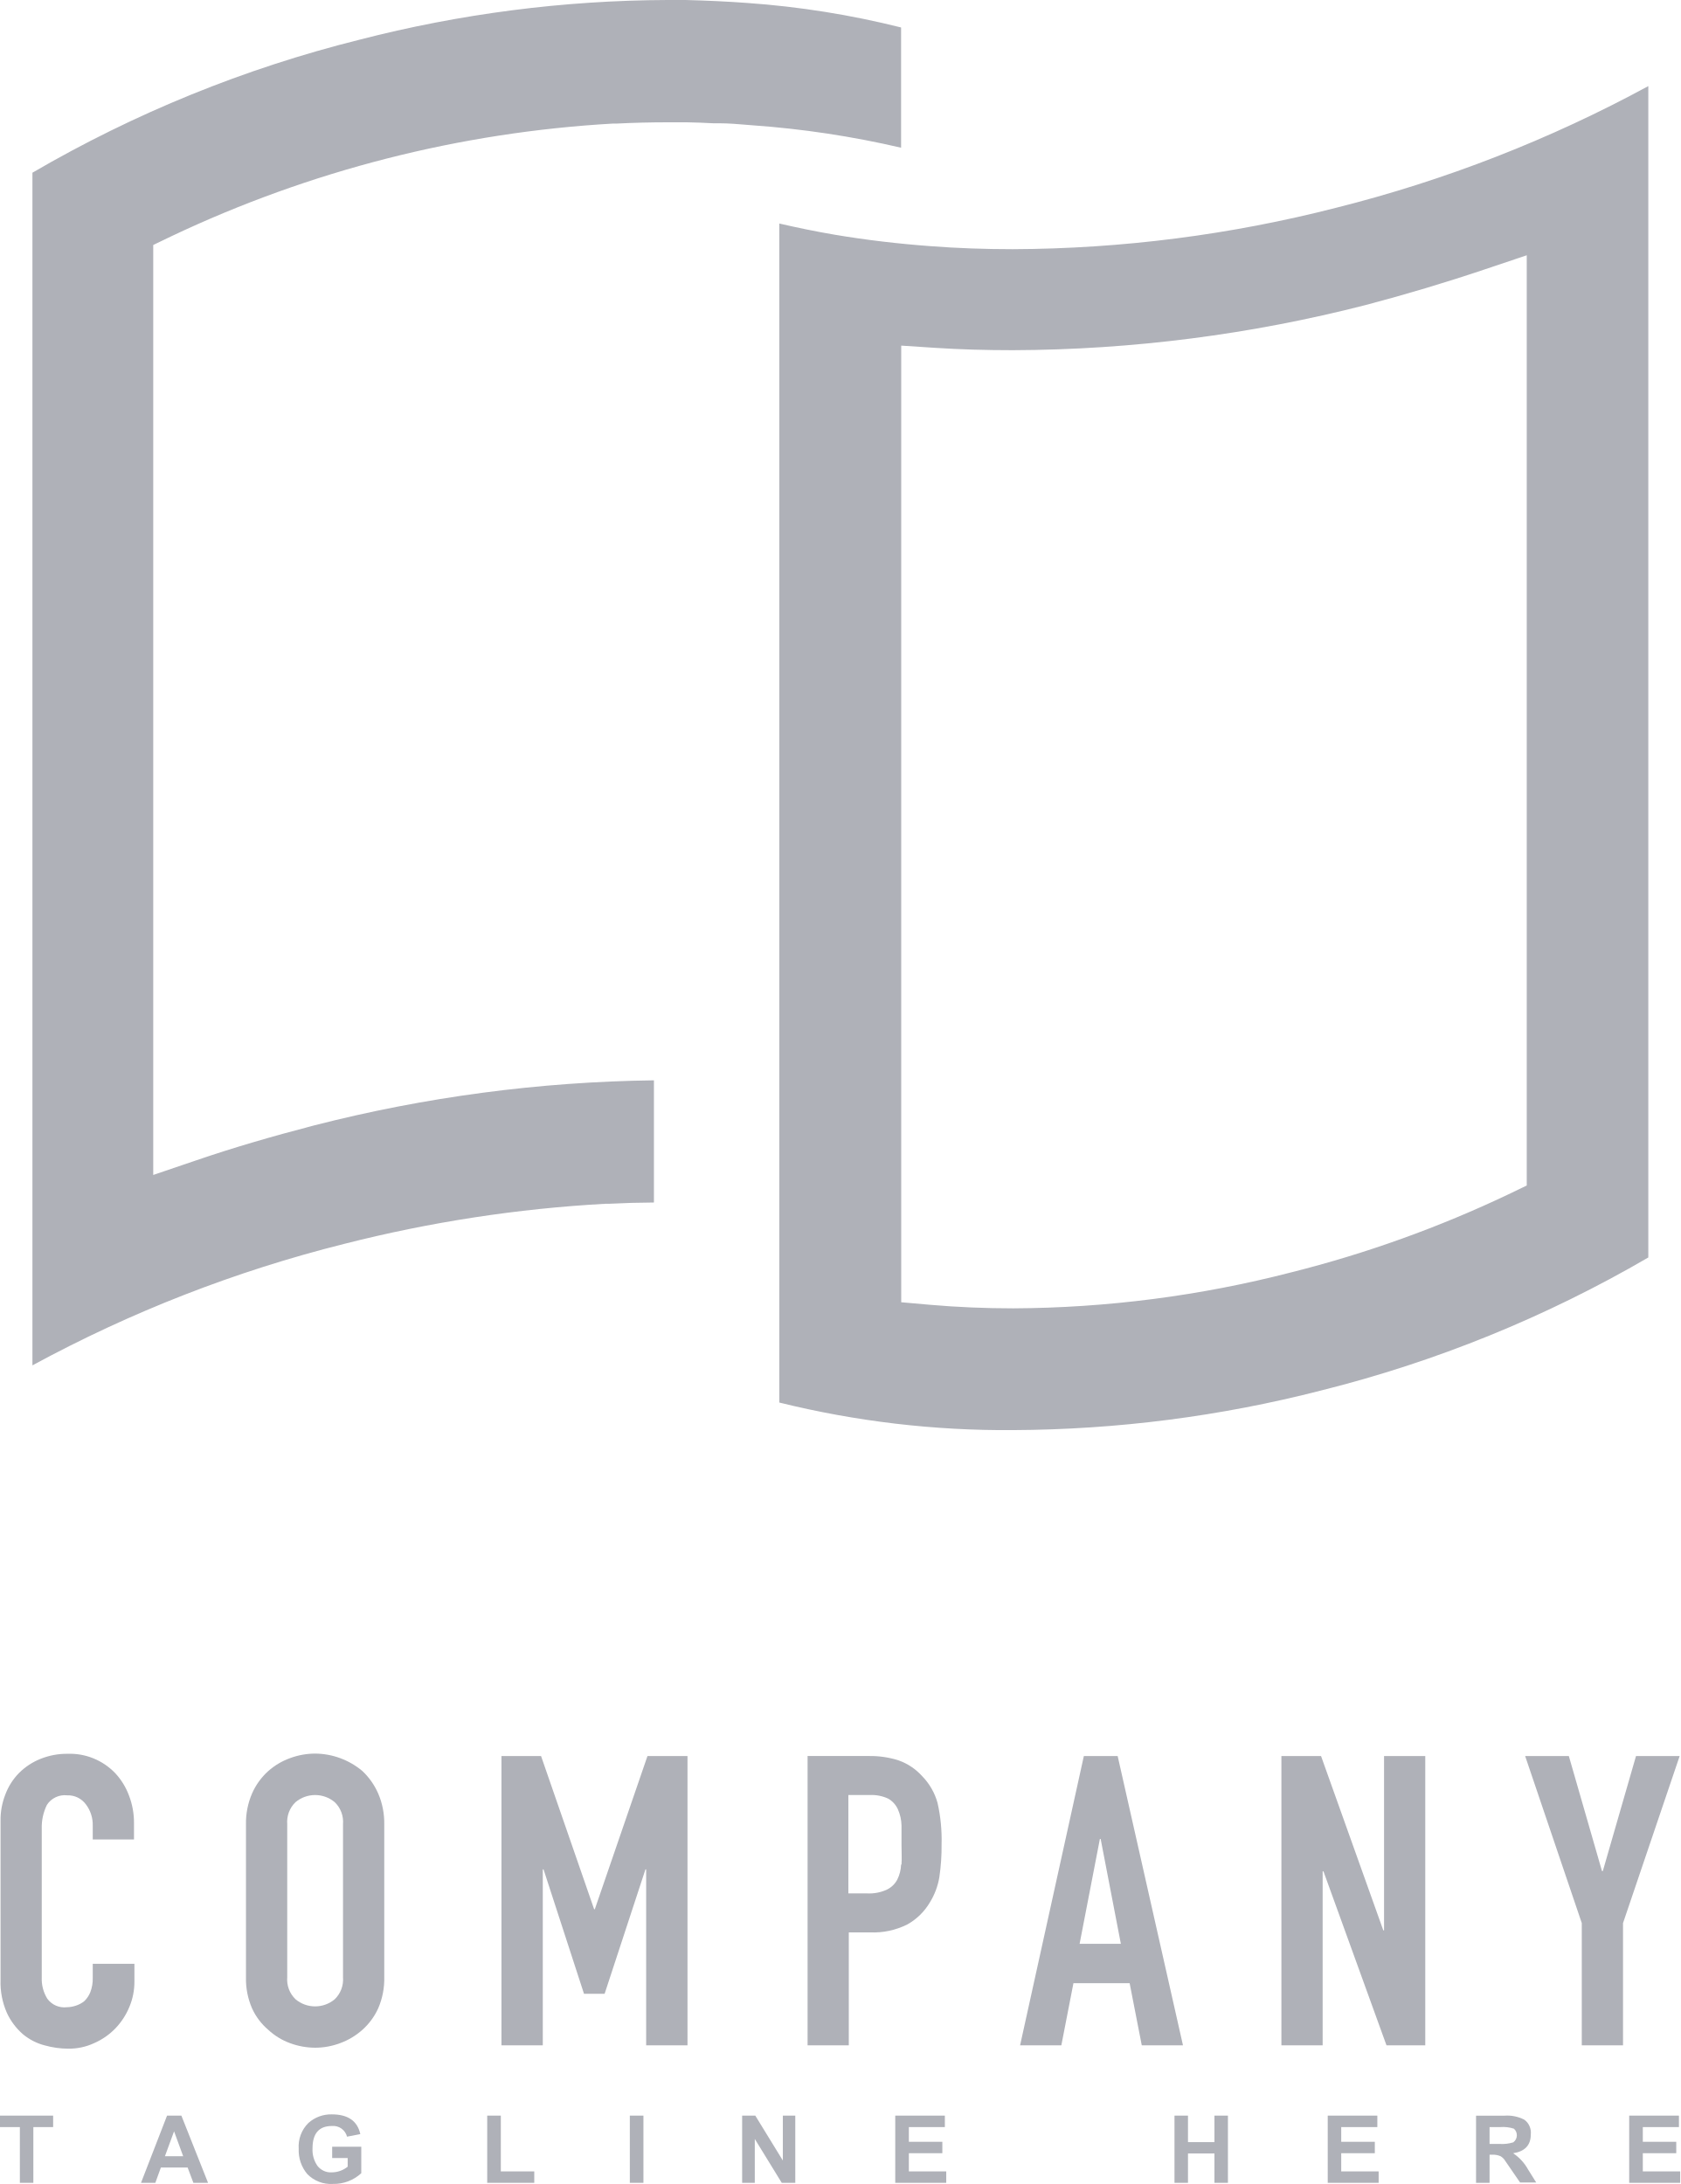
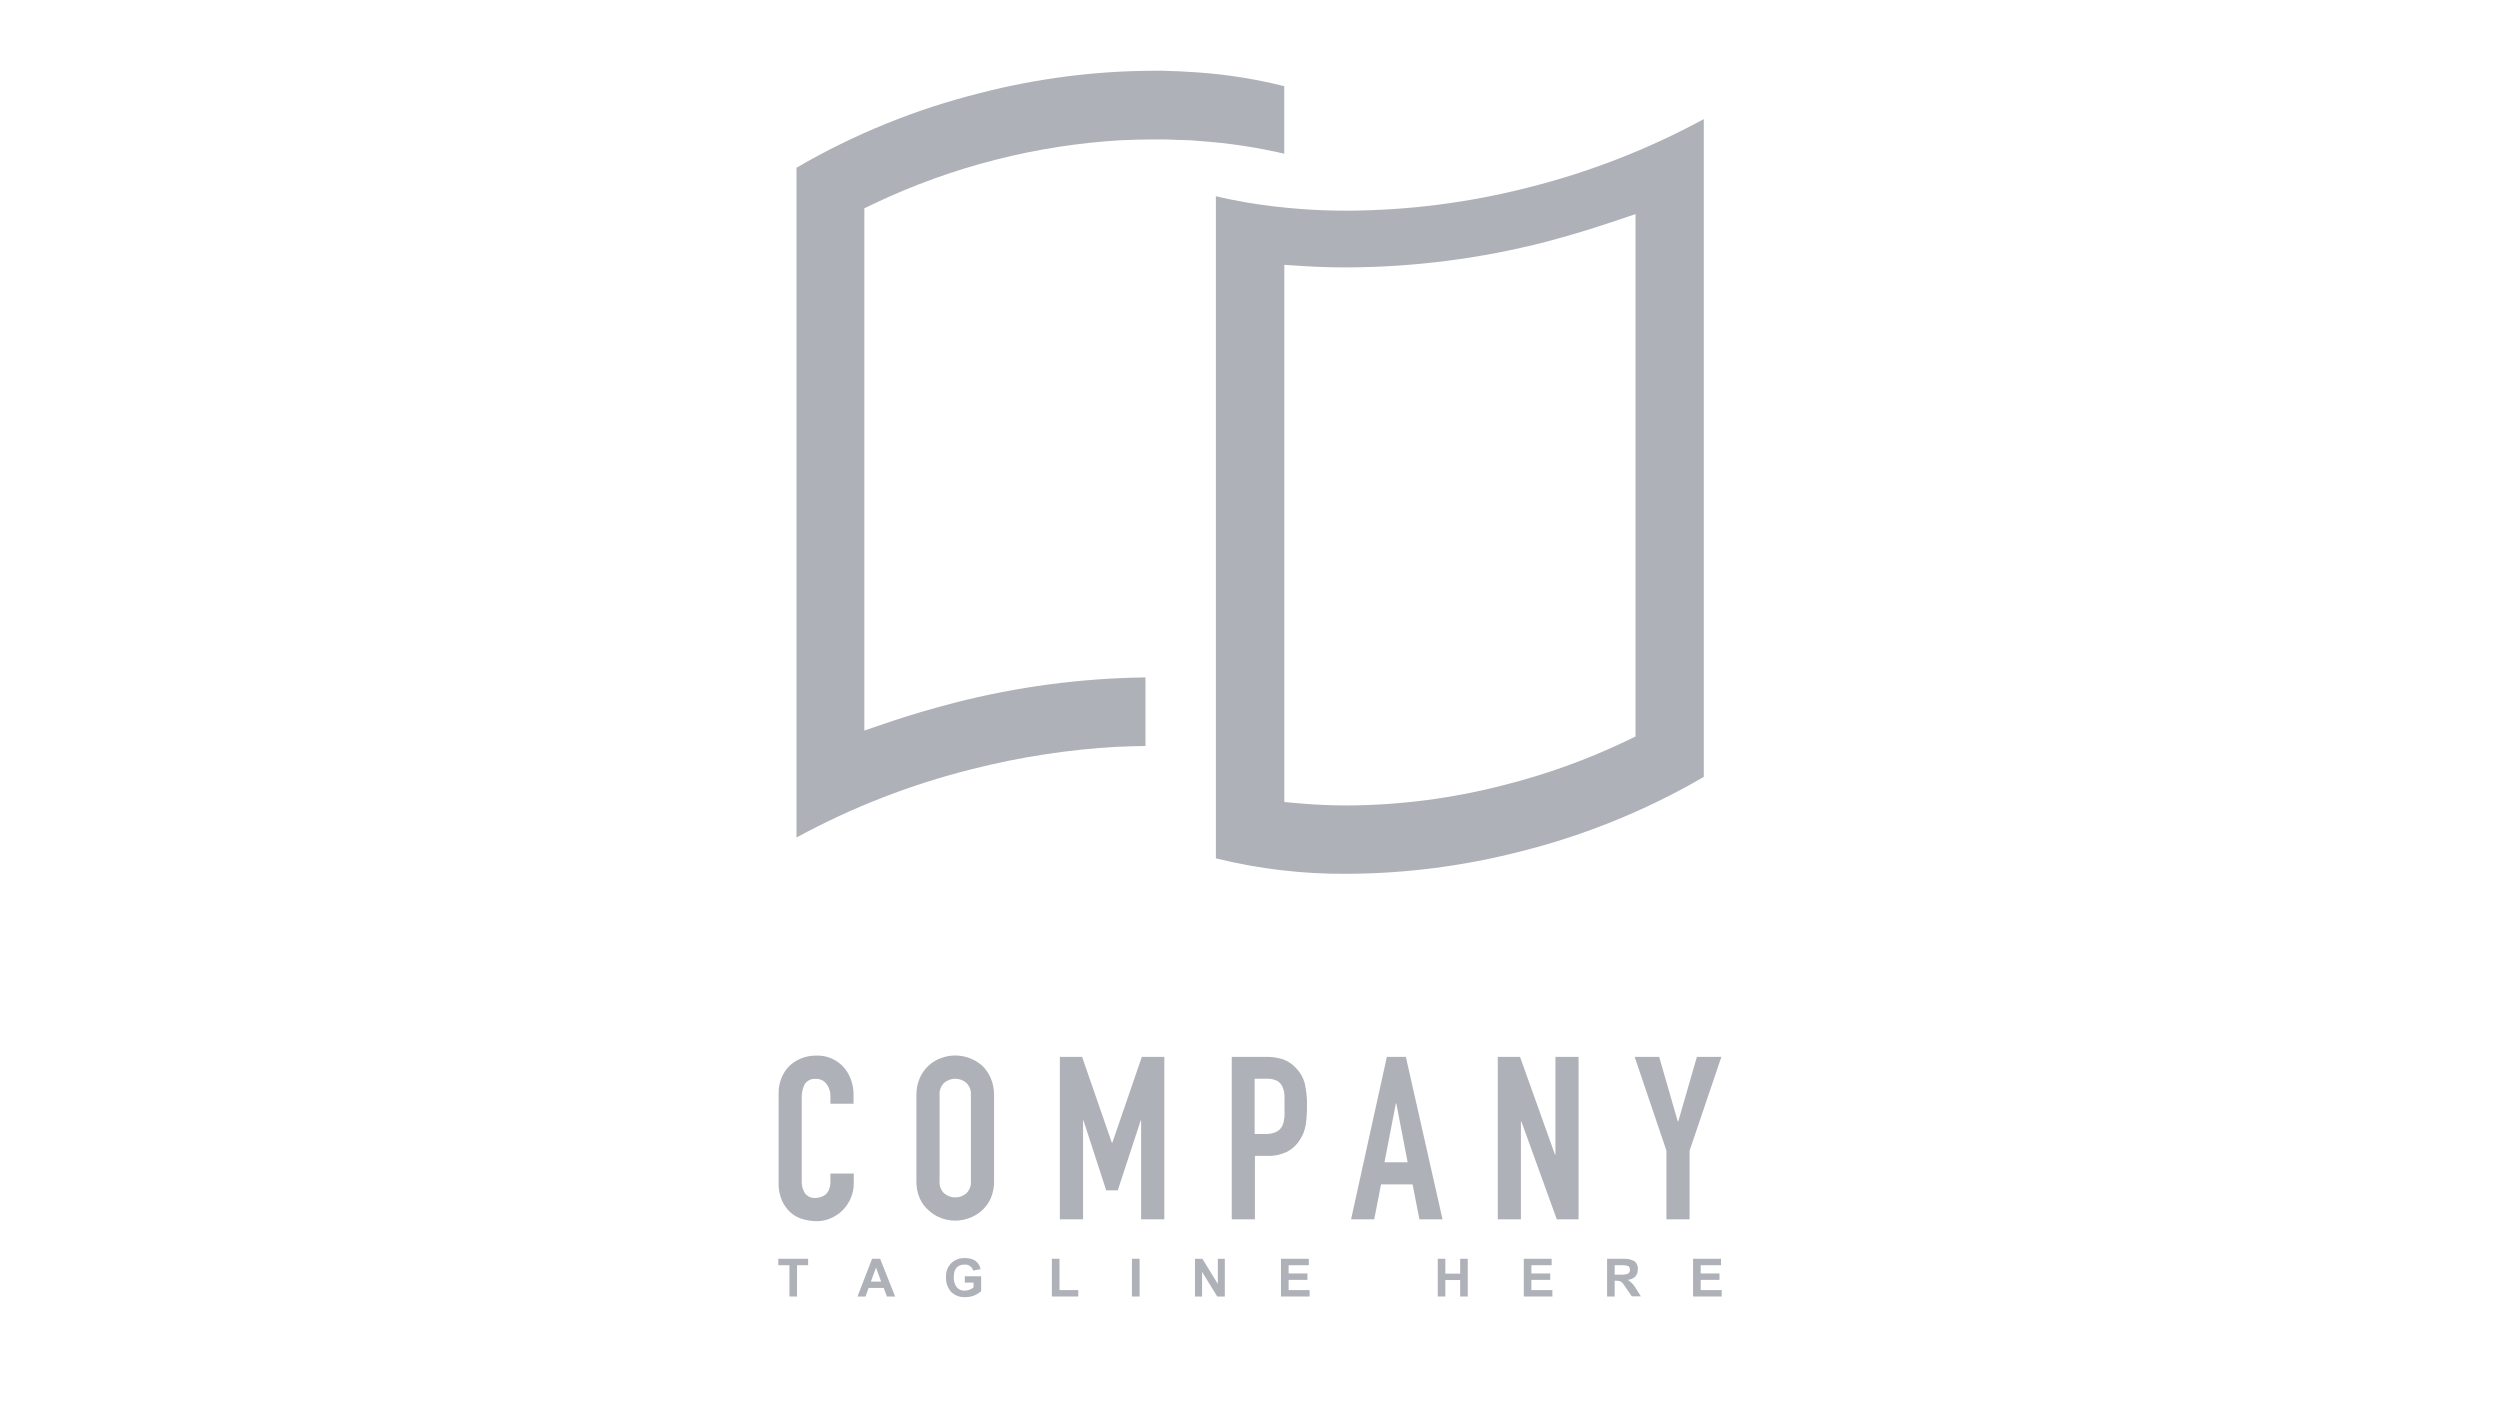
- <svg xmlns="http://www.w3.org/2000/svg" width="40" height="52" viewBox="0 0 40 52" fill="none">
-   <path fill-rule="evenodd" clip-rule="evenodd" d="M17.114 2.935H16.977C16.767 2.922 16.557 2.917 16.347 2.912H16.347H16.327H15.892C15.495 2.912 15.09 2.922 14.688 2.942C14.657 2.94 14.627 2.94 14.597 2.942C10.952 3.149 7.382 4.06 4.08 5.625L3.648 5.833V27.975L4.66 27.631C5.548 27.326 6.494 27.052 7.473 26.797C10.119 26.118 12.837 25.757 15.568 25.722V28.631C15.206 28.633 14.855 28.643 14.503 28.661H14.419C12.318 28.776 10.232 29.097 8.191 29.617C5.607 30.264 3.114 31.236 0.772 32.509V4.112C3.205 2.693 5.825 1.627 8.556 0.946C10.953 0.327 13.417 0.009 15.892 0H16.319C16.83 0.013 17.329 0.036 17.797 0.071C19.03 0.158 20.253 0.353 21.452 0.654V3.517C20.287 3.246 19.103 3.067 17.91 2.983C17.886 2.981 17.862 2.979 17.838 2.977C17.591 2.956 17.344 2.935 17.114 2.935ZM22.153 5.861C22.788 5.91 23.445 5.933 24.111 5.933C26.712 5.923 29.303 5.591 31.824 4.943C34.407 4.294 36.899 3.322 39.241 2.05V29.94C36.807 31.358 34.185 32.424 31.455 33.106C29.057 33.723 26.593 34.039 24.118 34.05C22.243 34.065 20.374 33.844 18.553 33.394V5.322C18.983 5.421 19.426 5.513 19.876 5.589C20.615 5.714 21.394 5.805 22.153 5.861ZM36.347 6.078L35.335 6.418C34.404 6.731 33.466 7.011 32.522 7.26C29.775 7.966 26.951 8.328 24.116 8.338C23.456 8.338 22.849 8.32 22.262 8.282L21.455 8.229V28.318V31.006L22.148 31.067C22.79 31.123 23.453 31.151 24.121 31.151C26.354 31.141 28.578 30.853 30.741 30.294C32.522 29.847 34.255 29.224 35.914 28.435L36.347 28.226V6.078Z" fill="#AFB1B8" />
-   <path d="M2.737 42.212C2.592 42.062 2.416 41.943 2.222 41.865C2.028 41.786 1.82 41.75 1.611 41.757C1.389 41.754 1.168 41.796 0.961 41.879C0.772 41.955 0.6 42.068 0.455 42.212C0.312 42.357 0.201 42.53 0.129 42.721C0.05 42.921 0.01 43.134 0.013 43.349V47.143C0.004 47.41 0.055 47.676 0.162 47.921C0.251 48.116 0.381 48.289 0.541 48.43C0.693 48.557 0.871 48.65 1.062 48.699C1.247 48.751 1.438 48.778 1.629 48.778C1.84 48.78 2.05 48.735 2.241 48.646C2.431 48.563 2.603 48.444 2.747 48.295C2.888 48.148 3.001 47.975 3.079 47.786C3.16 47.595 3.201 47.389 3.2 47.181V46.757H2.208V47.095C2.211 47.21 2.192 47.325 2.15 47.433C2.118 47.514 2.069 47.587 2.006 47.647C1.945 47.696 1.874 47.733 1.799 47.756C1.732 47.778 1.662 47.79 1.591 47.791C1.503 47.802 1.413 47.788 1.331 47.753C1.249 47.717 1.179 47.66 1.126 47.588C1.032 47.436 0.986 47.258 0.994 47.08V43.542C0.988 43.346 1.03 43.151 1.116 42.975C1.167 42.895 1.24 42.831 1.326 42.791C1.412 42.75 1.507 42.735 1.601 42.746C1.687 42.743 1.772 42.761 1.849 42.798C1.926 42.836 1.993 42.891 2.044 42.96C2.155 43.106 2.213 43.285 2.208 43.469V43.797H3.19V43.41C3.192 43.183 3.151 42.958 3.069 42.746C2.995 42.548 2.883 42.366 2.737 42.212Z" fill="#AFB1B8" />
-   <path d="M8.629 42.169C8.313 41.902 7.914 41.755 7.501 41.752C7.299 41.753 7.098 41.789 6.909 41.859C6.716 41.928 6.538 42.033 6.385 42.169C6.221 42.317 6.09 42.498 6.001 42.701C5.901 42.932 5.851 43.183 5.856 43.435V47.074C5.849 47.33 5.899 47.585 6.001 47.819C6.09 48.015 6.222 48.189 6.385 48.328C6.537 48.469 6.715 48.578 6.909 48.648C7.098 48.718 7.299 48.754 7.501 48.755C7.703 48.755 7.903 48.719 8.093 48.648C8.29 48.577 8.472 48.468 8.629 48.328C8.787 48.186 8.915 48.013 9.003 47.819C9.105 47.585 9.154 47.33 9.148 47.074V43.435C9.152 43.183 9.103 42.932 9.003 42.701C8.915 42.5 8.788 42.319 8.629 42.169ZM8.166 47.074C8.174 47.171 8.161 47.269 8.127 47.36C8.093 47.451 8.039 47.533 7.969 47.601C7.838 47.711 7.673 47.771 7.502 47.771C7.331 47.771 7.166 47.711 7.035 47.601C6.965 47.533 6.911 47.451 6.877 47.36C6.843 47.269 6.83 47.171 6.838 47.074V43.435C6.83 43.339 6.843 43.241 6.877 43.15C6.911 43.059 6.965 42.976 7.035 42.909C7.166 42.799 7.331 42.739 7.502 42.739C7.673 42.739 7.838 42.799 7.969 42.909C8.039 42.976 8.093 43.059 8.127 43.15C8.161 43.241 8.174 43.339 8.166 43.435V47.074Z" fill="#AFB1B8" />
-   <path d="M16.367 48.699V41.811H15.414L14.161 45.457H14.144L12.881 41.811H11.938V48.699H12.922V44.509H12.94L13.903 47.471H14.394L15.366 44.509H15.383V48.699H16.367Z" fill="#AFB1B8" />
-   <path d="M21.958 42.294C21.806 42.124 21.615 41.994 21.401 41.917C21.171 41.842 20.93 41.806 20.688 41.81H19.226V48.699H20.207V46.009H20.713C21.02 46.023 21.324 45.958 21.599 45.821C21.822 45.697 22.008 45.515 22.138 45.294C22.251 45.111 22.328 44.907 22.363 44.694C22.401 44.435 22.419 44.173 22.416 43.911C22.425 43.58 22.393 43.249 22.32 42.927C22.254 42.688 22.13 42.471 21.958 42.294ZM21.452 44.394C21.448 44.519 21.417 44.641 21.361 44.753C21.305 44.859 21.216 44.943 21.108 44.994C20.963 45.059 20.804 45.089 20.645 45.081H20.197V42.739H20.703C20.856 42.731 21.008 42.761 21.146 42.825C21.247 42.883 21.328 42.972 21.376 43.079C21.43 43.2 21.459 43.331 21.462 43.463C21.462 43.608 21.462 43.761 21.462 43.921C21.462 44.081 21.472 44.247 21.462 44.394H21.452Z" fill="#AFB1B8" />
-   <path d="M26.608 41.811H25.803L24.285 48.699H25.267L25.555 47.219H26.893L27.182 48.699H28.163L26.608 41.811ZM25.702 46.281L26.185 43.784H26.203L26.684 46.281H25.702Z" fill="#AFB1B8" />
-   <path d="M32.95 45.961H32.932L31.45 41.811H30.506V48.699H31.488V44.557H31.508L33.008 48.699H33.931V41.811H32.95V45.961Z" fill="#AFB1B8" />
-   <path d="M38.948 41.811L38.158 44.549H38.138L37.349 41.811H36.309L37.657 45.788V48.699H38.639V45.788L39.987 41.811H38.948Z" fill="#AFB1B8" />
-   <path d="M0 50.645H0.473V51.972H0.794V50.645H1.265V50.372H0V50.645Z" fill="#AFB1B8" />
-   <path d="M3.977 50.372L3.357 51.972H3.698L3.83 51.608H4.467L4.604 51.972H4.953L4.318 50.372H3.977ZM3.926 51.339L4.144 50.746L4.361 51.339H3.926Z" fill="#AFB1B8" />
-   <path d="M7.908 51.382H8.277V51.588C8.169 51.675 8.036 51.722 7.898 51.723C7.833 51.727 7.769 51.715 7.71 51.688C7.651 51.661 7.599 51.621 7.559 51.57C7.474 51.449 7.432 51.302 7.44 51.153C7.44 50.797 7.594 50.619 7.9 50.619C7.981 50.611 8.062 50.633 8.128 50.679C8.194 50.726 8.242 50.795 8.262 50.873L8.578 50.812C8.51 50.5 8.285 50.342 7.9 50.342C7.695 50.337 7.495 50.41 7.341 50.548C7.261 50.628 7.198 50.724 7.159 50.83C7.119 50.937 7.103 51.05 7.111 51.163C7.102 51.382 7.175 51.597 7.316 51.764C7.394 51.844 7.489 51.907 7.594 51.947C7.699 51.988 7.811 52.005 7.923 51.998C8.173 52.005 8.417 51.913 8.601 51.743V51.113H7.908V51.382Z" fill="#AFB1B8" />
-   <path d="M11.923 50.372H11.599V51.972H12.719V51.7H11.923V50.372Z" fill="#AFB1B8" />
-   <path d="M15.318 50.372H14.994V51.972H15.318V50.372Z" fill="#AFB1B8" />
-   <path d="M18.637 51.441L17.981 50.372H17.668V51.972H17.969V50.927L18.611 51.972H18.933V50.372H18.637V51.441Z" fill="#AFB1B8" />
-   <path d="M21.637 51.267H22.434V50.995H21.637V50.645H22.494V50.372H21.313V51.972H22.527V51.7H21.637V51.267Z" fill="#AFB1B8" />
-   <path d="M28.912 51.003H28.282V50.372H27.961V51.972H28.282V51.273H28.912V51.972H29.233V50.372H28.912V51.003Z" fill="#AFB1B8" />
-   <path d="M31.93 51.267H32.73V50.995H31.93V50.645H32.79V50.372H31.609V51.972H32.821V51.7H31.93V51.267Z" fill="#AFB1B8" />
-   <path d="M36.023 51.268C36.301 51.224 36.443 51.077 36.443 50.823C36.451 50.755 36.441 50.686 36.413 50.623C36.386 50.56 36.342 50.506 36.286 50.467C36.142 50.394 35.98 50.361 35.818 50.373H35.14V51.972H35.462V51.303H35.525C35.593 51.299 35.662 51.311 35.725 51.339C35.772 51.368 35.811 51.408 35.839 51.456L36.188 51.964H36.572L36.377 51.652C36.291 51.497 36.17 51.366 36.023 51.268ZM35.699 51.046H35.462V50.645H35.715C35.825 50.636 35.936 50.649 36.041 50.683C36.064 50.703 36.083 50.729 36.095 50.758C36.107 50.787 36.113 50.818 36.111 50.849C36.11 50.88 36.101 50.911 36.087 50.938C36.072 50.966 36.051 50.99 36.026 51.008C35.92 51.041 35.81 51.053 35.699 51.046Z" fill="#AFB1B8" />
-   <path d="M39.11 51.267H39.906V50.995H39.11V50.645H39.97V50.372H38.786V51.972H40V51.7H39.11V51.267Z" fill="#AFB1B8" />
+ <svg xmlns="http://www.w3.org/2000/svg" width="106" height="60" viewBox="0 0 106 60" fill="none">
+   <path fill-rule="evenodd" clip-rule="evenodd" d="M50.114 5.935H49.977C49.767 5.922 49.557 5.917 49.347 5.912H49.347H49.327H48.892C48.495 5.912 48.09 5.922 47.688 5.942C47.657 5.94 47.627 5.94 47.596 5.942C43.952 6.149 40.382 7.06 37.08 8.625L36.648 8.833V30.975L37.66 30.631C38.548 30.326 39.494 30.052 40.473 29.797C43.119 29.118 45.837 28.757 48.568 28.722V31.631C48.206 31.633 47.855 31.643 47.503 31.661H47.419C45.317 31.776 43.231 32.097 41.191 32.617C38.607 33.264 36.114 34.236 33.772 35.509V7.112C36.205 5.693 38.825 4.627 41.555 3.946C43.953 3.327 46.417 3.009 48.892 3H49.319C49.83 3.013 50.328 3.036 50.797 3.071C52.03 3.158 53.253 3.353 54.452 3.654V6.517C53.287 6.246 52.103 6.067 50.91 5.983C50.886 5.981 50.862 5.979 50.838 5.977C50.591 5.956 50.344 5.935 50.114 5.935ZM55.153 8.861C55.788 8.91 56.445 8.933 57.111 8.933C59.712 8.923 62.303 8.591 64.824 7.943C67.407 7.294 69.898 6.322 72.241 5.05V32.94C69.806 34.358 67.185 35.424 64.454 36.106C62.057 36.723 59.593 37.039 57.118 37.05C55.243 37.065 53.374 36.844 51.553 36.394V8.322C51.983 8.421 52.426 8.513 52.876 8.589C53.615 8.714 54.394 8.805 55.153 8.861ZM69.347 9.078L68.335 9.418C67.404 9.731 66.466 10.011 65.522 10.26C62.775 10.966 59.951 11.328 57.116 11.338C56.456 11.338 55.848 11.32 55.261 11.282L54.455 11.229V31.318V34.006L55.148 34.067C55.79 34.123 56.453 34.151 57.121 34.151C59.354 34.141 61.578 33.853 63.741 33.294C65.522 32.847 67.255 32.224 68.914 31.435L69.347 31.226V9.078Z" fill="#AFB1B8" />
+   <path d="M35.737 45.212C35.592 45.062 35.416 44.943 35.222 44.865C35.029 44.786 34.82 44.75 34.611 44.757C34.389 44.754 34.168 44.796 33.961 44.879C33.772 44.955 33.6 45.068 33.455 45.212C33.313 45.357 33.201 45.53 33.129 45.721C33.05 45.921 33.01 46.134 33.013 46.349V50.143C33.004 50.41 33.055 50.676 33.162 50.921C33.252 51.116 33.381 51.289 33.541 51.43C33.693 51.557 33.871 51.65 34.063 51.699C34.247 51.751 34.438 51.778 34.629 51.778C34.84 51.78 35.05 51.735 35.241 51.646C35.431 51.563 35.603 51.444 35.747 51.295C35.888 51.148 36.001 50.975 36.079 50.786C36.16 50.595 36.201 50.389 36.2 50.181V49.757H35.209V50.095C35.212 50.21 35.192 50.325 35.15 50.433C35.118 50.514 35.069 50.587 35.006 50.647C34.945 50.696 34.874 50.733 34.799 50.756C34.732 50.778 34.662 50.79 34.591 50.791C34.503 50.802 34.413 50.788 34.331 50.753C34.25 50.717 34.179 50.66 34.126 50.588C34.032 50.436 33.986 50.258 33.994 50.08V46.542C33.988 46.346 34.03 46.151 34.116 45.975C34.167 45.895 34.24 45.831 34.326 45.791C34.412 45.75 34.507 45.735 34.601 45.746C34.687 45.743 34.772 45.761 34.849 45.798C34.926 45.836 34.993 45.891 35.044 45.96C35.155 46.106 35.213 46.285 35.209 46.469V46.797H36.19V46.41C36.192 46.183 36.151 45.958 36.069 45.746C35.995 45.548 35.883 45.366 35.737 45.212Z" fill="#AFB1B8" />
+   <path d="M41.629 45.169C41.313 44.902 40.914 44.755 40.501 44.752C40.299 44.753 40.098 44.789 39.909 44.859C39.716 44.928 39.538 45.033 39.385 45.169C39.221 45.317 39.09 45.498 39.001 45.701C38.901 45.932 38.852 46.183 38.856 46.435V50.074C38.849 50.33 38.899 50.585 39.001 50.819C39.09 51.015 39.221 51.189 39.385 51.328C39.537 51.469 39.715 51.578 39.909 51.648C40.098 51.718 40.299 51.754 40.501 51.755C40.703 51.755 40.903 51.719 41.093 51.648C41.29 51.577 41.472 51.468 41.629 51.328C41.787 51.186 41.914 51.013 42.003 50.819C42.105 50.585 42.154 50.33 42.148 50.074V46.435C42.152 46.183 42.103 45.932 42.003 45.701C41.915 45.5 41.788 45.319 41.629 45.169ZM41.166 50.074C41.174 50.171 41.161 50.269 41.127 50.36C41.093 50.451 41.039 50.533 40.969 50.601C40.838 50.711 40.672 50.771 40.502 50.771C40.331 50.771 40.166 50.711 40.035 50.601C39.965 50.533 39.911 50.451 39.877 50.36C39.843 50.269 39.83 50.171 39.838 50.074V46.435C39.83 46.339 39.843 46.241 39.877 46.15C39.911 46.059 39.965 45.976 40.035 45.909C40.166 45.799 40.331 45.739 40.502 45.739C40.672 45.739 40.838 45.799 40.969 45.909C41.039 45.976 41.093 46.059 41.127 46.15C41.161 46.241 41.174 46.339 41.166 46.435V50.074Z" fill="#AFB1B8" />
+   <path d="M49.367 51.699V44.811H48.414L47.161 48.457H47.144L45.881 44.811H44.938V51.699H45.922V47.509H45.94L46.903 50.471H47.394L48.365 47.509H48.383V51.699H49.367Z" fill="#AFB1B8" />
+   <path d="M54.958 45.294C54.807 45.124 54.615 44.994 54.402 44.917C54.171 44.842 53.93 44.806 53.688 44.81H52.226V51.699H53.208V49.009H53.714C54.02 49.023 54.325 48.958 54.599 48.821C54.822 48.697 55.008 48.515 55.138 48.294C55.251 48.111 55.328 47.907 55.363 47.694C55.402 47.435 55.419 47.173 55.416 46.911C55.426 46.58 55.393 46.249 55.32 45.927C55.255 45.688 55.13 45.471 54.958 45.294ZM54.452 47.394C54.448 47.519 54.417 47.641 54.361 47.753C54.305 47.859 54.216 47.943 54.108 47.994C53.963 48.059 53.804 48.089 53.645 48.081H53.197V45.739H53.703C53.856 45.731 54.008 45.761 54.146 45.825C54.248 45.883 54.328 45.972 54.376 46.079C54.43 46.2 54.459 46.331 54.462 46.463C54.462 46.608 54.462 46.761 54.462 46.921C54.462 47.081 54.472 47.247 54.462 47.394H54.452Z" fill="#AFB1B8" />
+   <path d="M59.608 44.811H58.803L57.285 51.699H58.267L58.555 50.219H59.894L60.182 51.699H61.163L59.608 44.811ZM58.702 49.281L59.185 46.784H59.203L59.684 49.281H58.702Z" fill="#AFB1B8" />
+   <path d="M65.95 48.961H65.932L64.45 44.811H63.506V51.699H64.487V47.557H64.508L66.008 51.699H66.931V44.811H65.95V48.961Z" fill="#AFB1B8" />
+   <path d="M71.948 44.811L71.158 47.549H71.138L70.349 44.811H69.309L70.657 48.788V51.699H71.639V48.788L72.987 44.811H71.948Z" fill="#AFB1B8" />
+   <path d="M33 53.645H33.473V54.972H33.794V53.645H34.265V53.372H33V53.645Z" fill="#AFB1B8" />
+   <path d="M36.977 53.372L36.357 54.972H36.698L36.83 54.608H37.468L37.604 54.972H37.953L37.318 53.372H36.977ZM36.926 54.339L37.144 53.746L37.361 54.339H36.926Z" fill="#AFB1B8" />
+   <path d="M40.908 54.382H41.277V54.588C41.169 54.675 41.036 54.722 40.898 54.723C40.833 54.727 40.769 54.715 40.71 54.688C40.651 54.661 40.599 54.621 40.559 54.57C40.474 54.449 40.432 54.302 40.44 54.153C40.44 53.797 40.594 53.619 40.9 53.619C40.981 53.611 41.062 53.633 41.128 53.679C41.194 53.726 41.242 53.795 41.262 53.873L41.578 53.812C41.51 53.5 41.285 53.342 40.9 53.342C40.695 53.337 40.495 53.41 40.341 53.548C40.261 53.628 40.198 53.724 40.159 53.83C40.119 53.937 40.103 54.05 40.111 54.163C40.102 54.382 40.175 54.597 40.316 54.764C40.394 54.844 40.489 54.907 40.594 54.947C40.699 54.988 40.811 55.005 40.923 54.998C41.173 55.005 41.416 54.913 41.601 54.743V54.113H40.908V54.382Z" fill="#AFB1B8" />
+   <path d="M44.922 53.372H44.599V54.972H45.719V54.7H44.922V53.372Z" fill="#AFB1B8" />
+   <path d="M48.318 53.372H47.994V54.972H48.318V53.372Z" fill="#AFB1B8" />
+   <path d="M51.636 54.441L50.981 53.372H50.667V54.972H50.968V53.927L51.611 54.972H51.932V53.372H51.636V54.441Z" fill="#AFB1B8" />
+   <path d="M54.637 54.267H55.434V53.995H54.637V53.645H55.494V53.372H54.313V54.972H55.527V54.7H54.637V54.267Z" fill="#AFB1B8" />
+   <path d="M61.912 54.003H61.282V53.372H60.961V54.972H61.282V54.273H61.912V54.972H62.233V53.372H61.912V54.003Z" fill="#AFB1B8" />
+   <path d="M64.93 54.267H65.73V53.995H64.93V53.645H65.79V53.372H64.609V54.972H65.821V54.7H64.93V54.267Z" fill="#AFB1B8" />
+   <path d="M69.023 54.268C69.302 54.224 69.443 54.077 69.443 53.823C69.451 53.755 69.441 53.686 69.413 53.623C69.386 53.56 69.342 53.506 69.286 53.467C69.141 53.394 68.98 53.361 68.818 53.373H68.14V54.972H68.462V54.303H68.525C68.593 54.299 68.662 54.311 68.725 54.339C68.772 54.368 68.811 54.408 68.839 54.456L69.188 54.964H69.572L69.377 54.652C69.291 54.497 69.17 54.366 69.023 54.268ZM68.699 54.046H68.462V53.645H68.715C68.825 53.636 68.936 53.649 69.041 53.683C69.064 53.703 69.083 53.729 69.095 53.758C69.107 53.787 69.113 53.818 69.111 53.849C69.11 53.88 69.101 53.911 69.087 53.938C69.072 53.966 69.051 53.99 69.026 54.008C68.92 54.041 68.81 54.053 68.699 54.046Z" fill="#AFB1B8" />
+   <path d="M72.11 54.267H72.906V53.995H72.11V53.645H72.97V53.372H71.786V54.972H73V54.7H72.11V54.267Z" fill="#AFB1B8" />
</svg>
